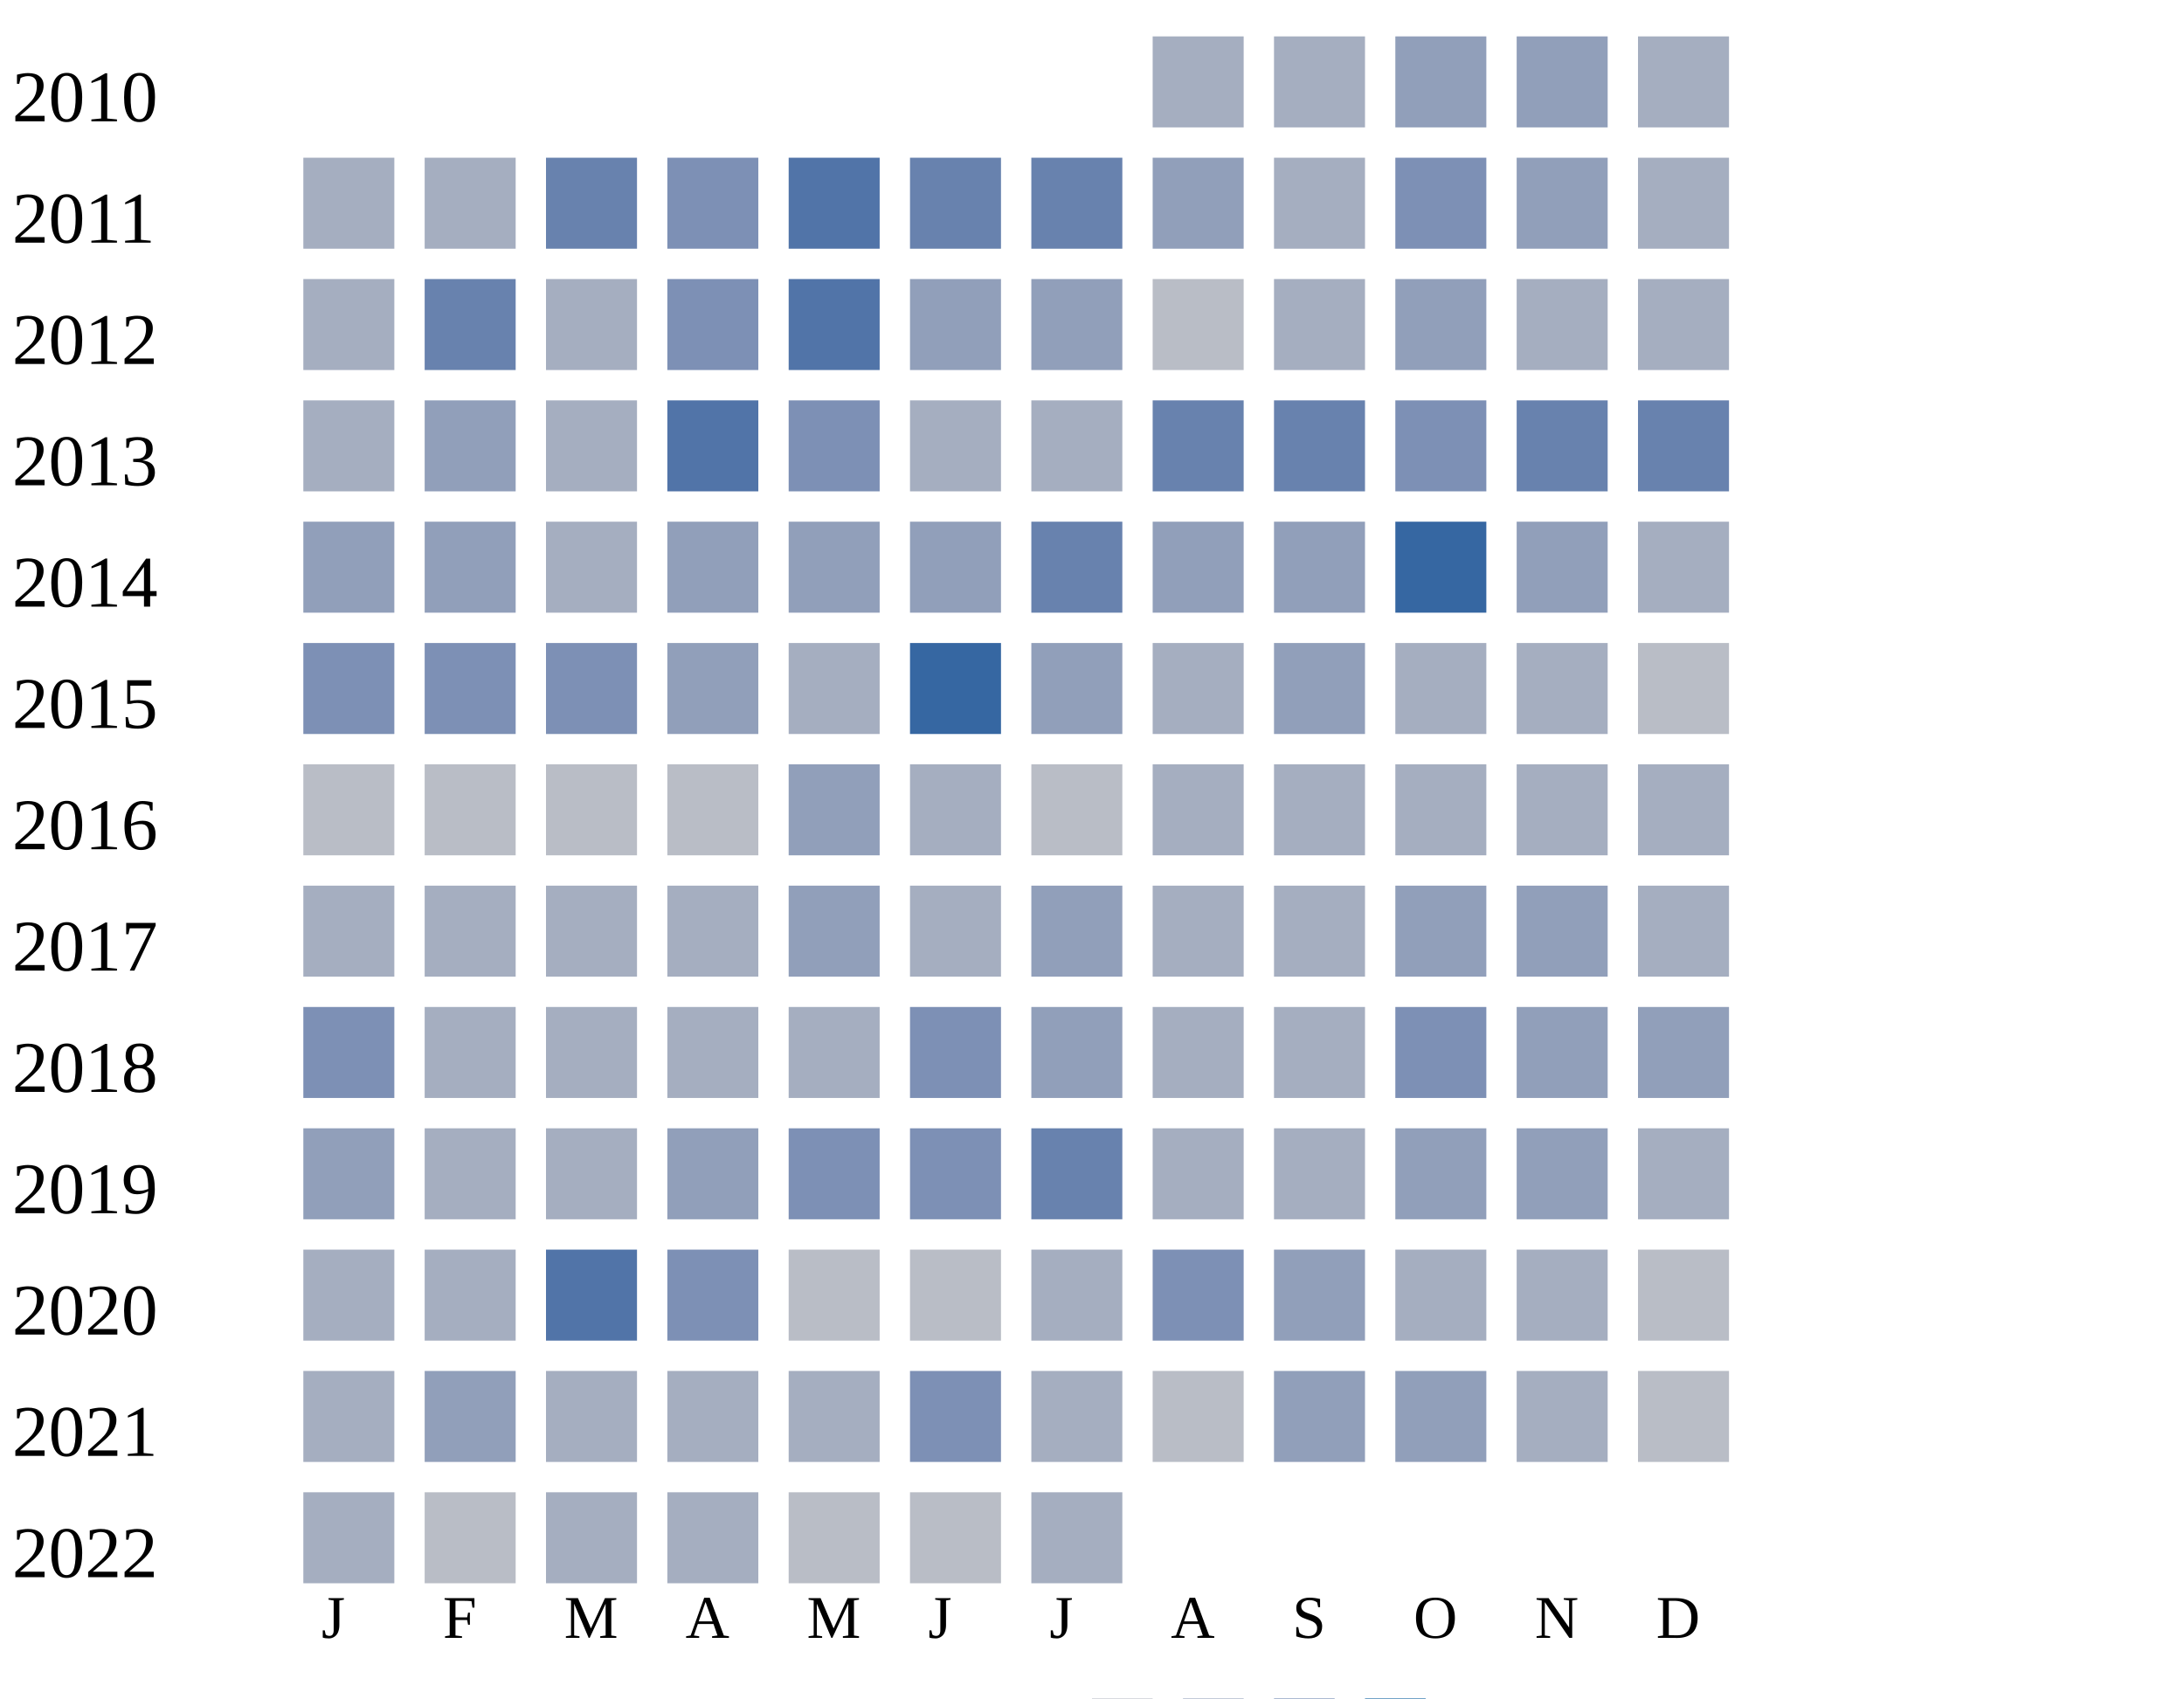
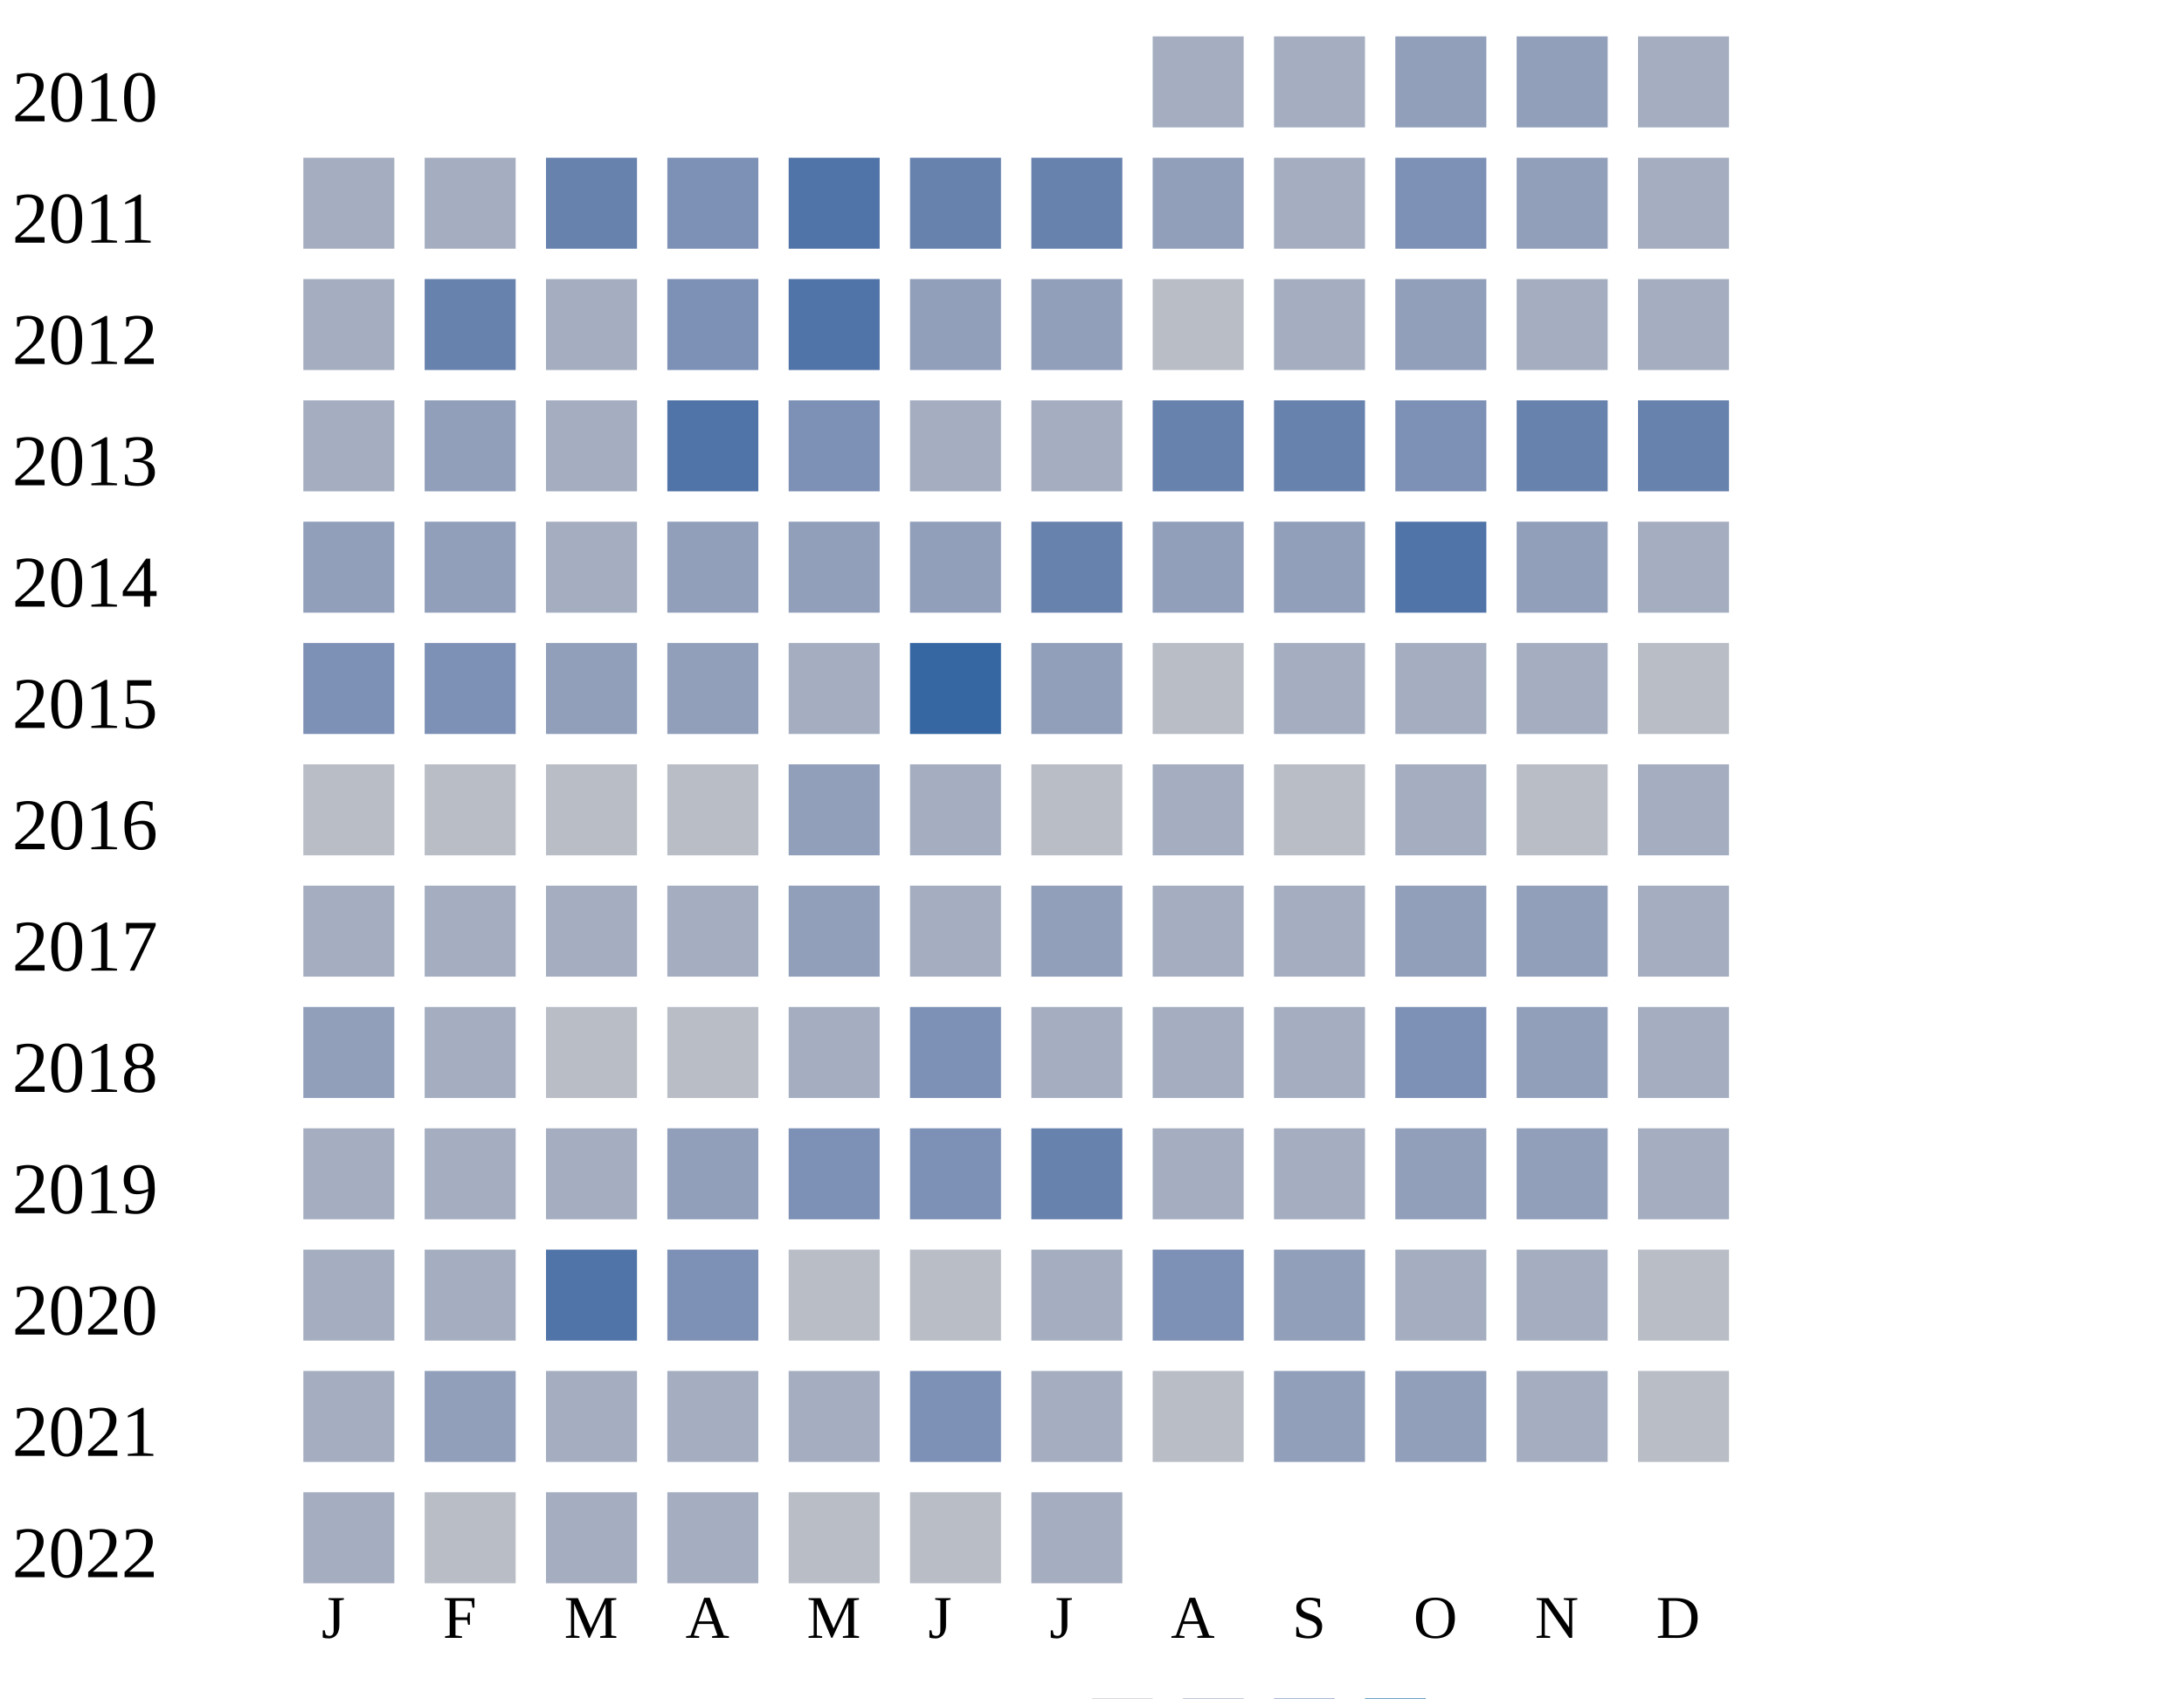
<svg xmlns="http://www.w3.org/2000/svg" width="360" height="280">
  <g transform="translate(0 0)">
    <text x="2" y="20">2010</text>
    <rect x="190" y="6" width="15" height="15" fill="#a5aec0" />
    <rect x="210" y="6" width="15" height="15" fill="#a5aec0" />
    <rect x="230" y="6" width="15" height="15" fill="#919fba" />
    <rect x="250" y="6" width="15" height="15" fill="#919fba" />
    <rect x="270" y="6" width="15" height="15" fill="#a5aec0" />
  </g>
  <g transform="translate(0 20)">
    <text x="2" y="20">2011</text>
    <rect x="50" y="6" width="15" height="15" fill="#a5aec0" />
    <rect x="70" y="6" width="15" height="15" fill="#a5aec0" />
    <rect x="90" y="6" width="15" height="15" fill="#6882ae" />
    <rect x="110" y="6" width="15" height="15" fill="#7d90b5" />
    <rect x="130" y="6" width="15" height="15" fill="#5174a8" />
    <rect x="150" y="6" width="15" height="15" fill="#6882ae" />
    <rect x="170" y="6" width="15" height="15" fill="#6882ae" />
    <rect x="190" y="6" width="15" height="15" fill="#919fba" />
    <rect x="210" y="6" width="15" height="15" fill="#a5aec0" />
    <rect x="230" y="6" width="15" height="15" fill="#7d90b5" />
    <rect x="250" y="6" width="15" height="15" fill="#919fba" />
    <rect x="270" y="6" width="15" height="15" fill="#a5aec0" />
  </g>
  <g transform="translate(0 40)">
    <text x="2" y="20">2012</text>
    <rect x="50" y="6" width="15" height="15" fill="#a5aec0" />
    <rect x="70" y="6" width="15" height="15" fill="#6882ae" />
    <rect x="90" y="6" width="15" height="15" fill="#a5aec0" />
    <rect x="110" y="6" width="15" height="15" fill="#7d90b5" />
    <rect x="130" y="6" width="15" height="15" fill="#5174a8" />
    <rect x="150" y="6" width="15" height="15" fill="#919fba" />
    <rect x="170" y="6" width="15" height="15" fill="#919fba" />
    <rect x="190" y="6" width="15" height="15" fill="#b9bdc6" />
    <rect x="210" y="6" width="15" height="15" fill="#a5aec0" />
    <rect x="230" y="6" width="15" height="15" fill="#919fba" />
    <rect x="250" y="6" width="15" height="15" fill="#a5aec0" />
    <rect x="270" y="6" width="15" height="15" fill="#a5aec0" />
  </g>
  <g transform="translate(0 60)">
    <text x="2" y="20">2013</text>
    <rect x="50" y="6" width="15" height="15" fill="#a5aec0" />
    <rect x="70" y="6" width="15" height="15" fill="#919fba" />
    <rect x="90" y="6" width="15" height="15" fill="#a5aec0" />
    <rect x="110" y="6" width="15" height="15" fill="#5174a8" />
    <rect x="130" y="6" width="15" height="15" fill="#7d90b5" />
    <rect x="150" y="6" width="15" height="15" fill="#a5aec0" />
    <rect x="170" y="6" width="15" height="15" fill="#a5aec0" />
    <rect x="190" y="6" width="15" height="15" fill="#6882ae" />
    <rect x="210" y="6" width="15" height="15" fill="#6882ae" />
    <rect x="230" y="6" width="15" height="15" fill="#7d90b5" />
    <rect x="250" y="6" width="15" height="15" fill="#6882ae" />
    <rect x="270" y="6" width="15" height="15" fill="#6882ae" />
  </g>
  <g transform="translate(0 80)">
    <text x="2" y="20">2014</text>
    <rect x="50" y="6" width="15" height="15" fill="#919fba" />
    <rect x="70" y="6" width="15" height="15" fill="#919fba" />
    <rect x="90" y="6" width="15" height="15" fill="#a5aec0" />
    <rect x="110" y="6" width="15" height="15" fill="#919fba" />
    <rect x="130" y="6" width="15" height="15" fill="#919fba" />
    <rect x="150" y="6" width="15" height="15" fill="#919fba" />
    <rect x="170" y="6" width="15" height="15" fill="#6882ae" />
    <rect x="190" y="6" width="15" height="15" fill="#919fba" />
    <rect x="210" y="6" width="15" height="15" fill="#919fba" />
-     <rect x="230" y="6" width="15" height="15" fill="#3667a2" />
+     <rect x="230" y="6" width="15" height="15" fill="#5174a8" />
    <rect x="250" y="6" width="15" height="15" fill="#919fba" />
    <rect x="270" y="6" width="15" height="15" fill="#a5aec0" />
  </g>
  <g transform="translate(0 100)">
    <text x="2" y="20">2015</text>
    <rect x="50" y="6" width="15" height="15" fill="#7d90b5" />
    <rect x="70" y="6" width="15" height="15" fill="#7d90b5" />
-     <rect x="90" y="6" width="15" height="15" fill="#7d90b5" />
+     <rect x="90" y="6" width="15" height="15" fill="#919fba" />
    <rect x="110" y="6" width="15" height="15" fill="#919fba" />
    <rect x="130" y="6" width="15" height="15" fill="#a5aec0" />
    <rect x="150" y="6" width="15" height="15" fill="#3667a2" />
    <rect x="170" y="6" width="15" height="15" fill="#919fba" />
-     <rect x="190" y="6" width="15" height="15" fill="#a5aec0" />
-     <rect x="210" y="6" width="15" height="15" fill="#919fba" />
+     <rect x="190" y="6" width="15" height="15" fill="#b9bdc6" />
+     <rect x="210" y="6" width="15" height="15" fill="#a5aec0" />
    <rect x="230" y="6" width="15" height="15" fill="#a5aec0" />
    <rect x="250" y="6" width="15" height="15" fill="#a5aec0" />
    <rect x="270" y="6" width="15" height="15" fill="#b9bdc6" />
  </g>
  <g transform="translate(0 120)">
    <text x="2" y="20">2016</text>
    <rect x="50" y="6" width="15" height="15" fill="#b9bdc6" />
    <rect x="70" y="6" width="15" height="15" fill="#b9bdc6" />
    <rect x="90" y="6" width="15" height="15" fill="#b9bdc6" />
    <rect x="110" y="6" width="15" height="15" fill="#b9bdc6" />
    <rect x="130" y="6" width="15" height="15" fill="#919fba" />
    <rect x="150" y="6" width="15" height="15" fill="#a5aec0" />
    <rect x="170" y="6" width="15" height="15" fill="#b9bdc6" />
    <rect x="190" y="6" width="15" height="15" fill="#a5aec0" />
-     <rect x="210" y="6" width="15" height="15" fill="#a5aec0" />
+     <rect x="210" y="6" width="15" height="15" fill="#b9bdc6" />
    <rect x="230" y="6" width="15" height="15" fill="#a5aec0" />
-     <rect x="250" y="6" width="15" height="15" fill="#a5aec0" />
+     <rect x="250" y="6" width="15" height="15" fill="#b9bdc6" />
    <rect x="270" y="6" width="15" height="15" fill="#a5aec0" />
  </g>
  <g transform="translate(0 140)">
    <text x="2" y="20">2017</text>
    <rect x="50" y="6" width="15" height="15" fill="#a5aec0" />
    <rect x="70" y="6" width="15" height="15" fill="#a5aec0" />
    <rect x="90" y="6" width="15" height="15" fill="#a5aec0" />
    <rect x="110" y="6" width="15" height="15" fill="#a5aec0" />
    <rect x="130" y="6" width="15" height="15" fill="#919fba" />
    <rect x="150" y="6" width="15" height="15" fill="#a5aec0" />
    <rect x="170" y="6" width="15" height="15" fill="#919fba" />
    <rect x="190" y="6" width="15" height="15" fill="#a5aec0" />
    <rect x="210" y="6" width="15" height="15" fill="#a5aec0" />
    <rect x="230" y="6" width="15" height="15" fill="#919fba" />
    <rect x="250" y="6" width="15" height="15" fill="#919fba" />
    <rect x="270" y="6" width="15" height="15" fill="#a5aec0" />
  </g>
  <g transform="translate(0 160)">
    <text x="2" y="20">2018</text>
-     <rect x="50" y="6" width="15" height="15" fill="#7d90b5" />
-     <rect x="70" y="6" width="15" height="15" fill="#a5aec0" />
-     <rect x="90" y="6" width="15" height="15" fill="#a5aec0" />
-     <rect x="110" y="6" width="15" height="15" fill="#a5aec0" />
+     <rect x="50" y="6" width="15" height="15" fill="#919fba" />
+     <rect x="70" y="6" width="15" height="15" fill="#a5aec0" />
+     <rect x="90" y="6" width="15" height="15" fill="#b9bdc6" />
+     <rect x="110" y="6" width="15" height="15" fill="#b9bdc6" />
    <rect x="130" y="6" width="15" height="15" fill="#a5aec0" />
    <rect x="150" y="6" width="15" height="15" fill="#7d90b5" />
-     <rect x="170" y="6" width="15" height="15" fill="#919fba" />
+     <rect x="170" y="6" width="15" height="15" fill="#a5aec0" />
    <rect x="190" y="6" width="15" height="15" fill="#a5aec0" />
    <rect x="210" y="6" width="15" height="15" fill="#a5aec0" />
    <rect x="230" y="6" width="15" height="15" fill="#7d90b5" />
    <rect x="250" y="6" width="15" height="15" fill="#919fba" />
-     <rect x="270" y="6" width="15" height="15" fill="#919fba" />
+     <rect x="270" y="6" width="15" height="15" fill="#a5aec0" />
  </g>
  <g transform="translate(0 180)">
    <text x="2" y="20">2019</text>
-     <rect x="50" y="6" width="15" height="15" fill="#919fba" />
+     <rect x="50" y="6" width="15" height="15" fill="#a5aec0" />
    <rect x="70" y="6" width="15" height="15" fill="#a5aec0" />
    <rect x="90" y="6" width="15" height="15" fill="#a5aec0" />
    <rect x="110" y="6" width="15" height="15" fill="#919fba" />
    <rect x="130" y="6" width="15" height="15" fill="#7d90b5" />
    <rect x="150" y="6" width="15" height="15" fill="#7d90b5" />
    <rect x="170" y="6" width="15" height="15" fill="#6882ae" />
    <rect x="190" y="6" width="15" height="15" fill="#a5aec0" />
    <rect x="210" y="6" width="15" height="15" fill="#a5aec0" />
    <rect x="230" y="6" width="15" height="15" fill="#919fba" />
    <rect x="250" y="6" width="15" height="15" fill="#919fba" />
    <rect x="270" y="6" width="15" height="15" fill="#a5aec0" />
  </g>
  <g transform="translate(0 200)">
    <text x="2" y="20">2020</text>
    <rect x="50" y="6" width="15" height="15" fill="#a5aec0" />
    <rect x="70" y="6" width="15" height="15" fill="#a5aec0" />
    <rect x="90" y="6" width="15" height="15" fill="#5174a8" />
    <rect x="110" y="6" width="15" height="15" fill="#7d90b5" />
    <rect x="130" y="6" width="15" height="15" fill="#b9bdc6" />
    <rect x="150" y="6" width="15" height="15" fill="#b9bdc6" />
    <rect x="170" y="6" width="15" height="15" fill="#a5aec0" />
    <rect x="190" y="6" width="15" height="15" fill="#7d90b5" />
    <rect x="210" y="6" width="15" height="15" fill="#919fba" />
    <rect x="230" y="6" width="15" height="15" fill="#a5aec0" />
    <rect x="250" y="6" width="15" height="15" fill="#a5aec0" />
    <rect x="270" y="6" width="15" height="15" fill="#b9bdc6" />
  </g>
  <g transform="translate(0 220)">
    <text x="2" y="20">2021</text>
    <rect x="50" y="6" width="15" height="15" fill="#a5aec0" />
    <rect x="70" y="6" width="15" height="15" fill="#919fba" />
    <rect x="90" y="6" width="15" height="15" fill="#a5aec0" />
    <rect x="110" y="6" width="15" height="15" fill="#a5aec0" />
    <rect x="130" y="6" width="15" height="15" fill="#a5aec0" />
    <rect x="150" y="6" width="15" height="15" fill="#7d90b5" />
    <rect x="170" y="6" width="15" height="15" fill="#a5aec0" />
    <rect x="190" y="6" width="15" height="15" fill="#b9bdc6" />
    <rect x="210" y="6" width="15" height="15" fill="#919fba" />
    <rect x="230" y="6" width="15" height="15" fill="#919fba" />
    <rect x="250" y="6" width="15" height="15" fill="#a5aec0" />
    <rect x="270" y="6" width="15" height="15" fill="#b9bdc6" />
  </g>
  <g transform="translate(0 240)">
    <text x="2" y="20">2022</text>
    <rect x="50" y="6" width="15" height="15" fill="#a5aec0" />
    <rect x="70" y="6" width="15" height="15" fill="#b9bdc6" />
    <rect x="90" y="6" width="15" height="15" fill="#a5aec0" />
    <rect x="110" y="6" width="15" height="15" fill="#a5aec0" />
    <rect x="130" y="6" width="15" height="15" fill="#b9bdc6" />
    <rect x="150" y="6" width="15" height="15" fill="#b9bdc6" />
    <rect x="170" y="6" width="15" height="15" fill="#a5aec0" />
  </g>
  <text style="font-size: 10px; text-align: center" x="53" y="270">J</text>
  <text style="font-size: 10px; text-align: center" x="73" y="270">F</text>
  <text style="font-size: 10px; text-align: center" x="93" y="270">M</text>
  <text style="font-size: 10px; text-align: center" x="113" y="270">A</text>
  <text style="font-size: 10px; text-align: center" x="133" y="270">M</text>
  <text style="font-size: 10px; text-align: center" x="153" y="270">J</text>
  <text style="font-size: 10px; text-align: center" x="173" y="270">J</text>
  <text style="font-size: 10px; text-align: center" x="193" y="270">A</text>
  <text style="font-size: 10px; text-align: center" x="213" y="270">S</text>
  <text style="font-size: 10px; text-align: center" x="233" y="270">O</text>
  <text style="font-size: 10px; text-align: center" x="253" y="270">N</text>
  <text style="font-size: 10px; text-align: center" x="273" y="270">D</text>
  <text style="font-size: 10px;" x="155" y="289">Less</text>
  <rect fill="#b9bdc6" width="10" height="10" x="180" y="280" />
  <rect fill="#919fba" width="10" height="10" x="195" y="280" />
  <rect fill="#6882ae" width="10" height="10" x="210" y="280" />
  <rect fill="#005a9c" width="10" height="10" x="225" y="280" />
  <text x="240" y="289" style="font-size: 10px;">More</text>
</svg>
